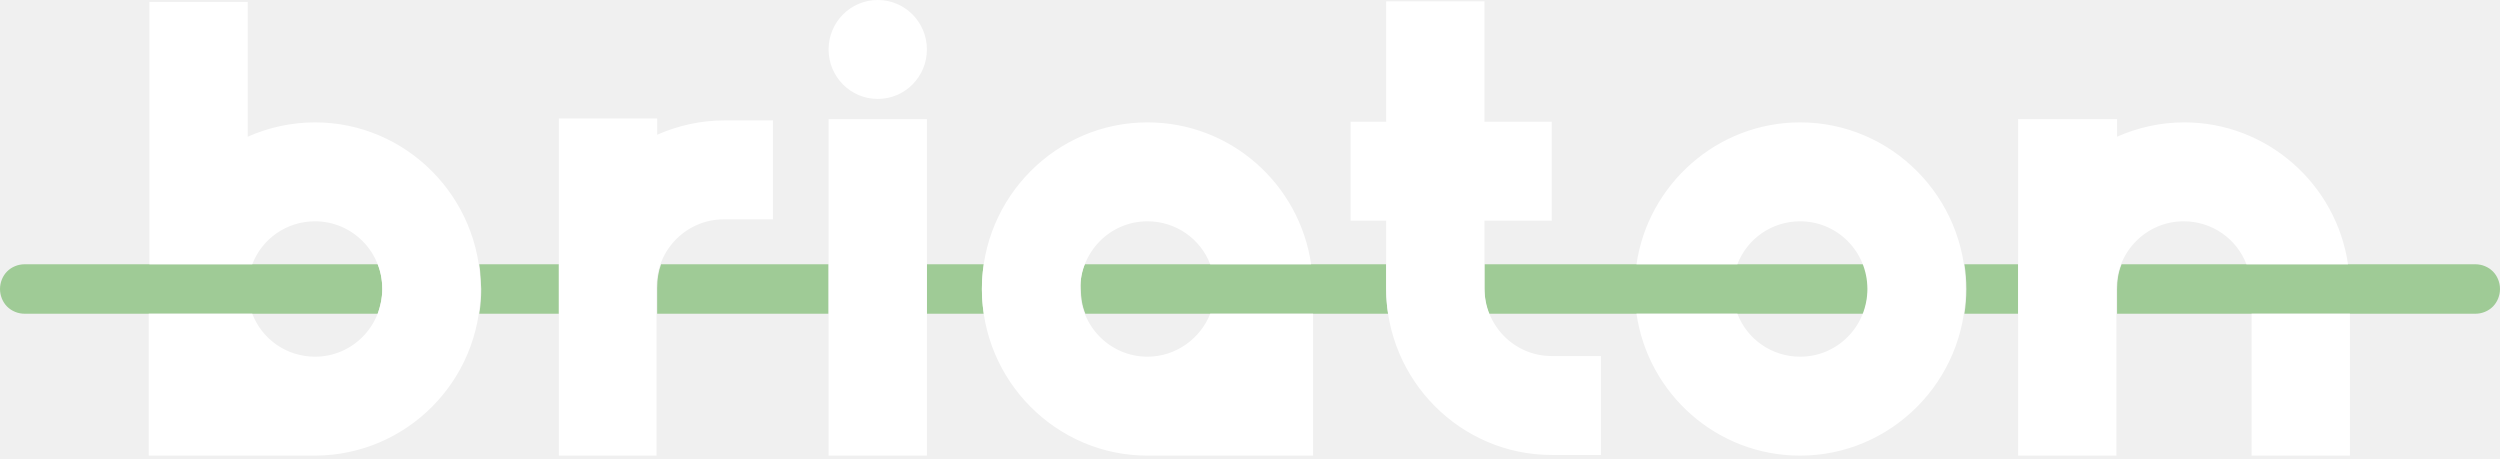
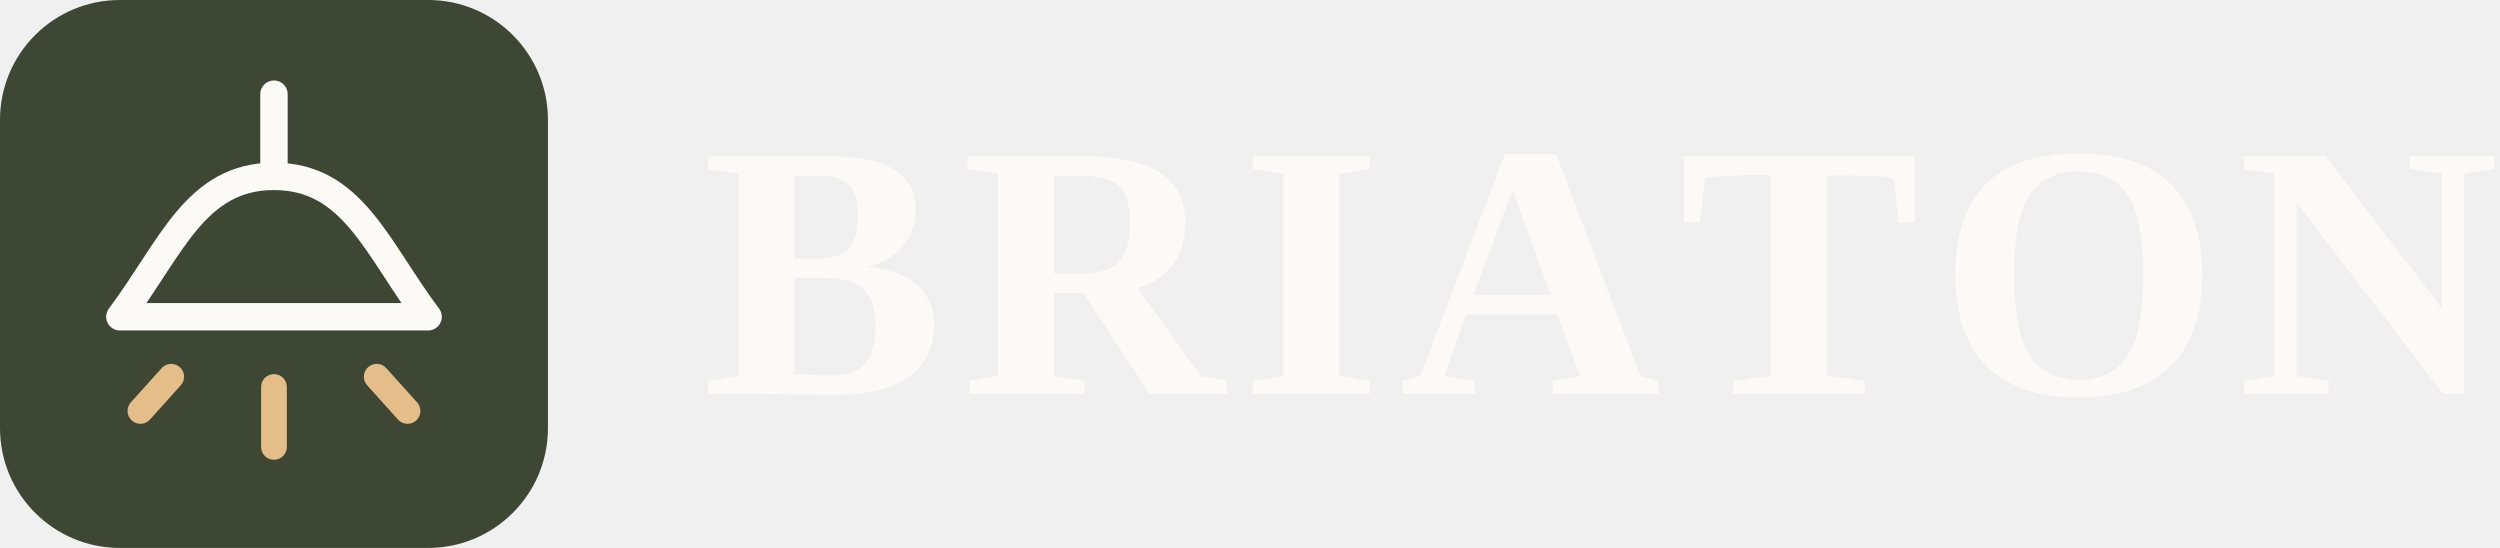
- <svg xmlns="http://www.w3.org/2000/svg" width="180" height="33" viewBox="0 0 180 33" fill="none">
-   <path fill-rule="evenodd" clip-rule="evenodd" d="M152.755 19.027C152.523 19.59 152.429 20.199 152.429 20.808V22.589H178.23C178.696 22.589 179.162 22.402 179.488 22.074C179.814 21.745 180 21.277 180 20.808C180 20.34 179.814 19.871 179.488 19.543C179.162 19.215 178.696 19.027 178.23 19.027H152.755ZM141.439 19.027H145.304V22.589H141.439C141.532 22.027 141.578 21.417 141.578 20.808C141.578 20.199 141.532 19.59 141.439 19.027ZM106.882 19.027H134.173C134.406 19.59 134.499 20.199 134.499 20.808C134.499 21.417 134.36 22.027 134.173 22.589H107.208C106.975 22.027 106.882 21.417 106.882 20.808V19.027ZM78.101 19.027H99.803V20.808C99.803 21.417 99.85 22.027 99.943 22.589H78.147C77.915 22.027 77.822 21.417 77.822 20.808C77.775 20.152 77.868 19.543 78.101 19.027ZM70.836 22.589H66.737V19.027H70.836C70.743 19.59 70.696 20.199 70.696 20.808C70.696 21.417 70.743 21.98 70.836 22.589ZM47.596 19.027C47.41 19.543 47.317 20.105 47.317 20.715V22.589H59.658V19.027H47.596ZM34.51 19.027H40.238V22.589H34.51C34.603 22.027 34.649 21.417 34.649 20.808C34.603 20.199 34.603 19.59 34.51 19.027ZM27.198 19.027C27.431 19.59 27.524 20.199 27.524 20.808C27.524 21.417 27.384 22.027 27.198 22.589H1.77C1.304 22.589 0.838 22.402 0.512 22.074C0.186 21.745 0 21.277 0 20.808C0 20.34 0.186 19.871 0.512 19.543C0.838 19.215 1.304 19.027 1.77 19.027H27.198Z" fill="#9FCB96" />
-   <path fill-rule="evenodd" clip-rule="evenodd" d="M10.758 22.589H18.163C18.862 24.416 20.631 25.682 22.68 25.682C25.382 25.682 27.524 23.479 27.524 20.808C27.524 18.09 25.335 15.934 22.68 15.934C20.631 15.934 18.862 17.199 18.163 19.027H10.758V0.141H17.837V9.842C19.327 9.185 20.957 8.811 22.68 8.811C29.247 8.811 34.603 14.2 34.603 20.808C34.603 27.416 29.294 32.758 22.727 32.805H10.711V22.589H10.758ZM59.658 32.805H66.737V8.576H59.658V32.805ZM152.383 20.808C152.383 18.09 154.572 15.934 157.226 15.934C159.276 15.934 161.045 17.199 161.744 19.027H169.056C168.217 13.263 163.234 8.811 157.273 8.811C155.55 8.811 153.92 9.185 152.43 9.842V8.576H145.304V32.805H152.383V20.808ZM47.27 32.805V20.667C47.27 17.949 49.459 15.793 52.114 15.793H55.653V8.67H52.16C50.437 8.67 48.807 9.045 47.317 9.701V8.529H40.238V32.805H47.27ZM162.116 32.805H169.195V22.589H162.116V32.805ZM94.541 32.805H82.618C76.052 32.805 70.696 27.416 70.696 20.808C70.696 14.2 76.052 8.811 82.618 8.811C88.626 8.811 93.563 13.263 94.401 19.027H87.136C86.437 17.199 84.668 15.934 82.618 15.934C79.917 15.934 77.775 18.137 77.775 20.808C77.775 23.526 79.964 25.682 82.618 25.682C84.668 25.682 86.437 24.37 87.136 22.589H94.541V32.805ZM106.882 8.764V0.094H99.803V8.764H97.242V15.887H99.803V20.761C99.803 27.369 105.159 32.758 111.726 32.758H115.265V25.635H111.726C109.025 25.635 106.882 23.432 106.882 20.761V15.887H111.726V8.764H106.882ZM117.827 19.027C118.665 13.263 123.648 8.811 129.609 8.811C136.176 8.811 141.532 14.2 141.532 20.808C141.532 27.416 136.176 32.805 129.609 32.805C123.602 32.805 118.665 28.353 117.827 22.589H125.092C125.79 24.416 127.56 25.682 129.609 25.682C132.311 25.682 134.453 23.479 134.453 20.808C134.453 18.09 132.264 15.934 129.609 15.934C127.56 15.934 125.79 17.199 125.092 19.027H117.827ZM63.198 0C65.154 0 66.737 1.593 66.737 3.562C66.737 5.53 65.154 7.123 63.198 7.123C61.242 7.123 59.658 5.53 59.658 3.562C59.658 1.593 61.242 0 63.198 0Z" fill="white" />
+ <svg xmlns="http://www.w3.org/2000/svg" viewBox="0 0 146 32" fill="none">
+   <rect width="32" height="32" rx="7" fill="#3d4734" />
+   <path d="M16 5.5v4.8m0 0c-4.6 0-6 4.2-9 8.2h18c-3-4-4.4-8.2-9-8.2Z" stroke="#fcfaf6" stroke-width="1.6" stroke-linecap="round" stroke-linejoin="round" />
+   <path d="m10 22-1.8 2M16 22.6v3.5m6-4.1 1.8 2" stroke="#e5bd88" stroke-width="1.5" stroke-linecap="round" />
+   <g fill="#fcfaf6">
+     <path d="M50.09 12.54Q50.09 11.33 49.57 10.8Q49.04 10.26 47.84 10.26H46.4V15.09H47.93Q49.03 15.09 49.56 14.51Q50.09 13.93 50.09 12.54ZM51.13 18.95Q51.13 17.58 50.45 16.9Q49.76 16.23 48.19 16.23H46.4V21.86Q47.89 21.92 48.75 21.92Q49.96 21.92 50.55 21.19Q51.13 20.45 51.13 18.95ZM41.35 23V22.24L43.14 21.96V10.14L41.35 9.87V9.12H48.09Q50.85 9.12 52.17 9.86Q53.48 10.6 53.48 12.26Q53.48 13.5 52.71 14.4Q51.93 15.3 50.63 15.58Q52.56 15.77 53.56 16.63Q54.55 17.48 54.55 18.95Q54.55 20.97 53.06 22.02Q51.57 23.06 48.78 23.06L44.06 23Z" />
+     <path d="M61.55 17.12V21.96L63.33 22.24V23H56.64V22.24L58.28 21.96V10.14L56.5 9.87V9.12H63.14Q66.2 9.12 67.71 10.06Q69.22 11 69.22 13Q69.22 15.98 66.43 16.83L70.14 21.96L71.64 22.24V23H67.14L63.27 17.12ZM65.99 13.02Q65.99 11.47 65.35 10.86Q64.71 10.26 63 10.26H61.55V15.98H63.06Q64.65 15.98 65.32 15.32Q65.99 14.66 65.99 13.02Z" />
+     <path d="M78.21 21.96 79.99 22.23V23H73.16V22.23L74.94 21.96V10.15L73.16 9.87V9.12H79.99V9.87L78.21 10.15Z" />
+     <path d="M86.13 22.24V23H81.91V22.24L82.94 21.96L87.88 9H90.88L95.8 21.96L96.86 22.24V23H90.68V22.24L92.28 21.96L90.95 18.37H85.62L84.35 21.96ZM88.34 11.1 86.05 17.23H90.56Z" />
+     <path d="M101.22 23V22.24L103.42 21.96V10.22H102.9Q100.53 10.22 99.56 10.42L99.28 13H98.34V9.12H111.83V13H110.88L110.6 10.42Q109.74 10.24 107.2 10.24H106.7V21.96L108.9 22.24V23Z" />
+     <path d="M117.62 16.04Q117.62 19.35 118.53 20.76Q119.43 22.17 121.4 22.17Q123.36 22.17 124.26 20.75Q125.17 19.34 125.17 16.04Q125.17 12.76 124.26 11.39Q123.36 10.01 121.4 10.01Q119.43 10.01 118.53 11.39Q117.62 12.76 117.62 16.04ZM114.19 16.04Q114.19 8.96 121.4 8.96Q124.96 8.96 126.78 10.76Q128.61 12.56 128.61 16.04Q128.61 19.57 126.76 21.39Q124.92 23.21 121.4 23.21Q117.89 23.21 116.04 21.4Q114.19 19.58 114.19 16.04Z" />
+     <path d="M142.6 10.14 140.73 9.87V9.12H145.67V9.87L143.89 10.14V23H142.68L134.12 11.84V21.96L135.98 22.24V23H131.04V22.24L132.82 21.96V10.14L131.04 9.87V9.12H135.8L142.6 17.99Z" />
+   </g>
</svg>
